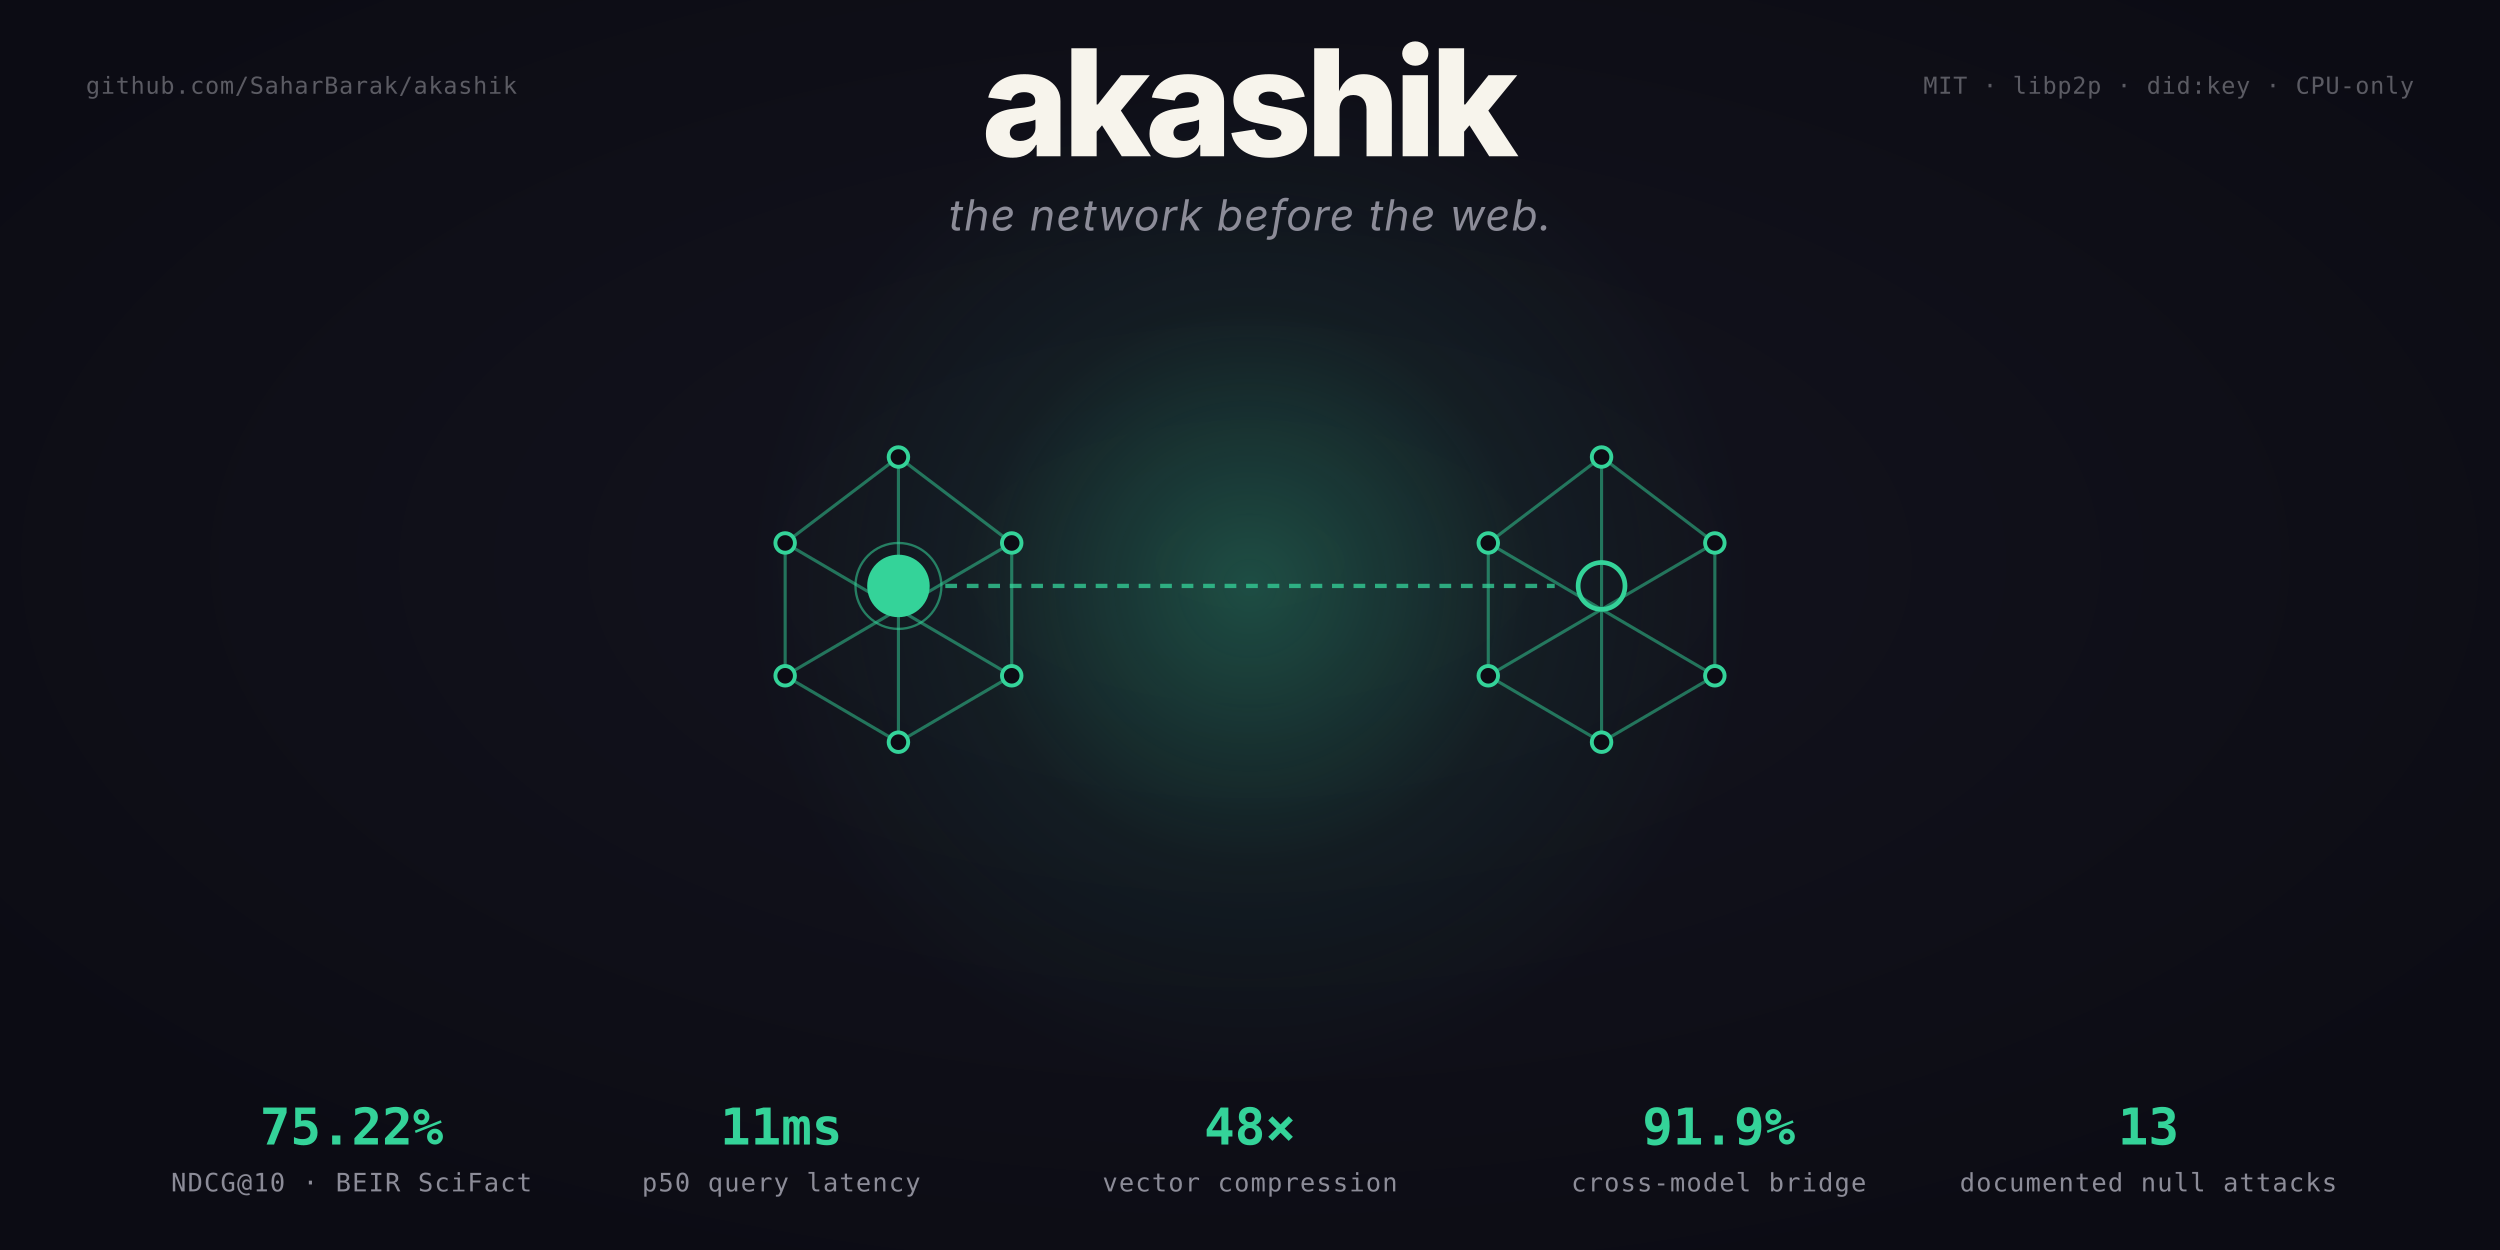
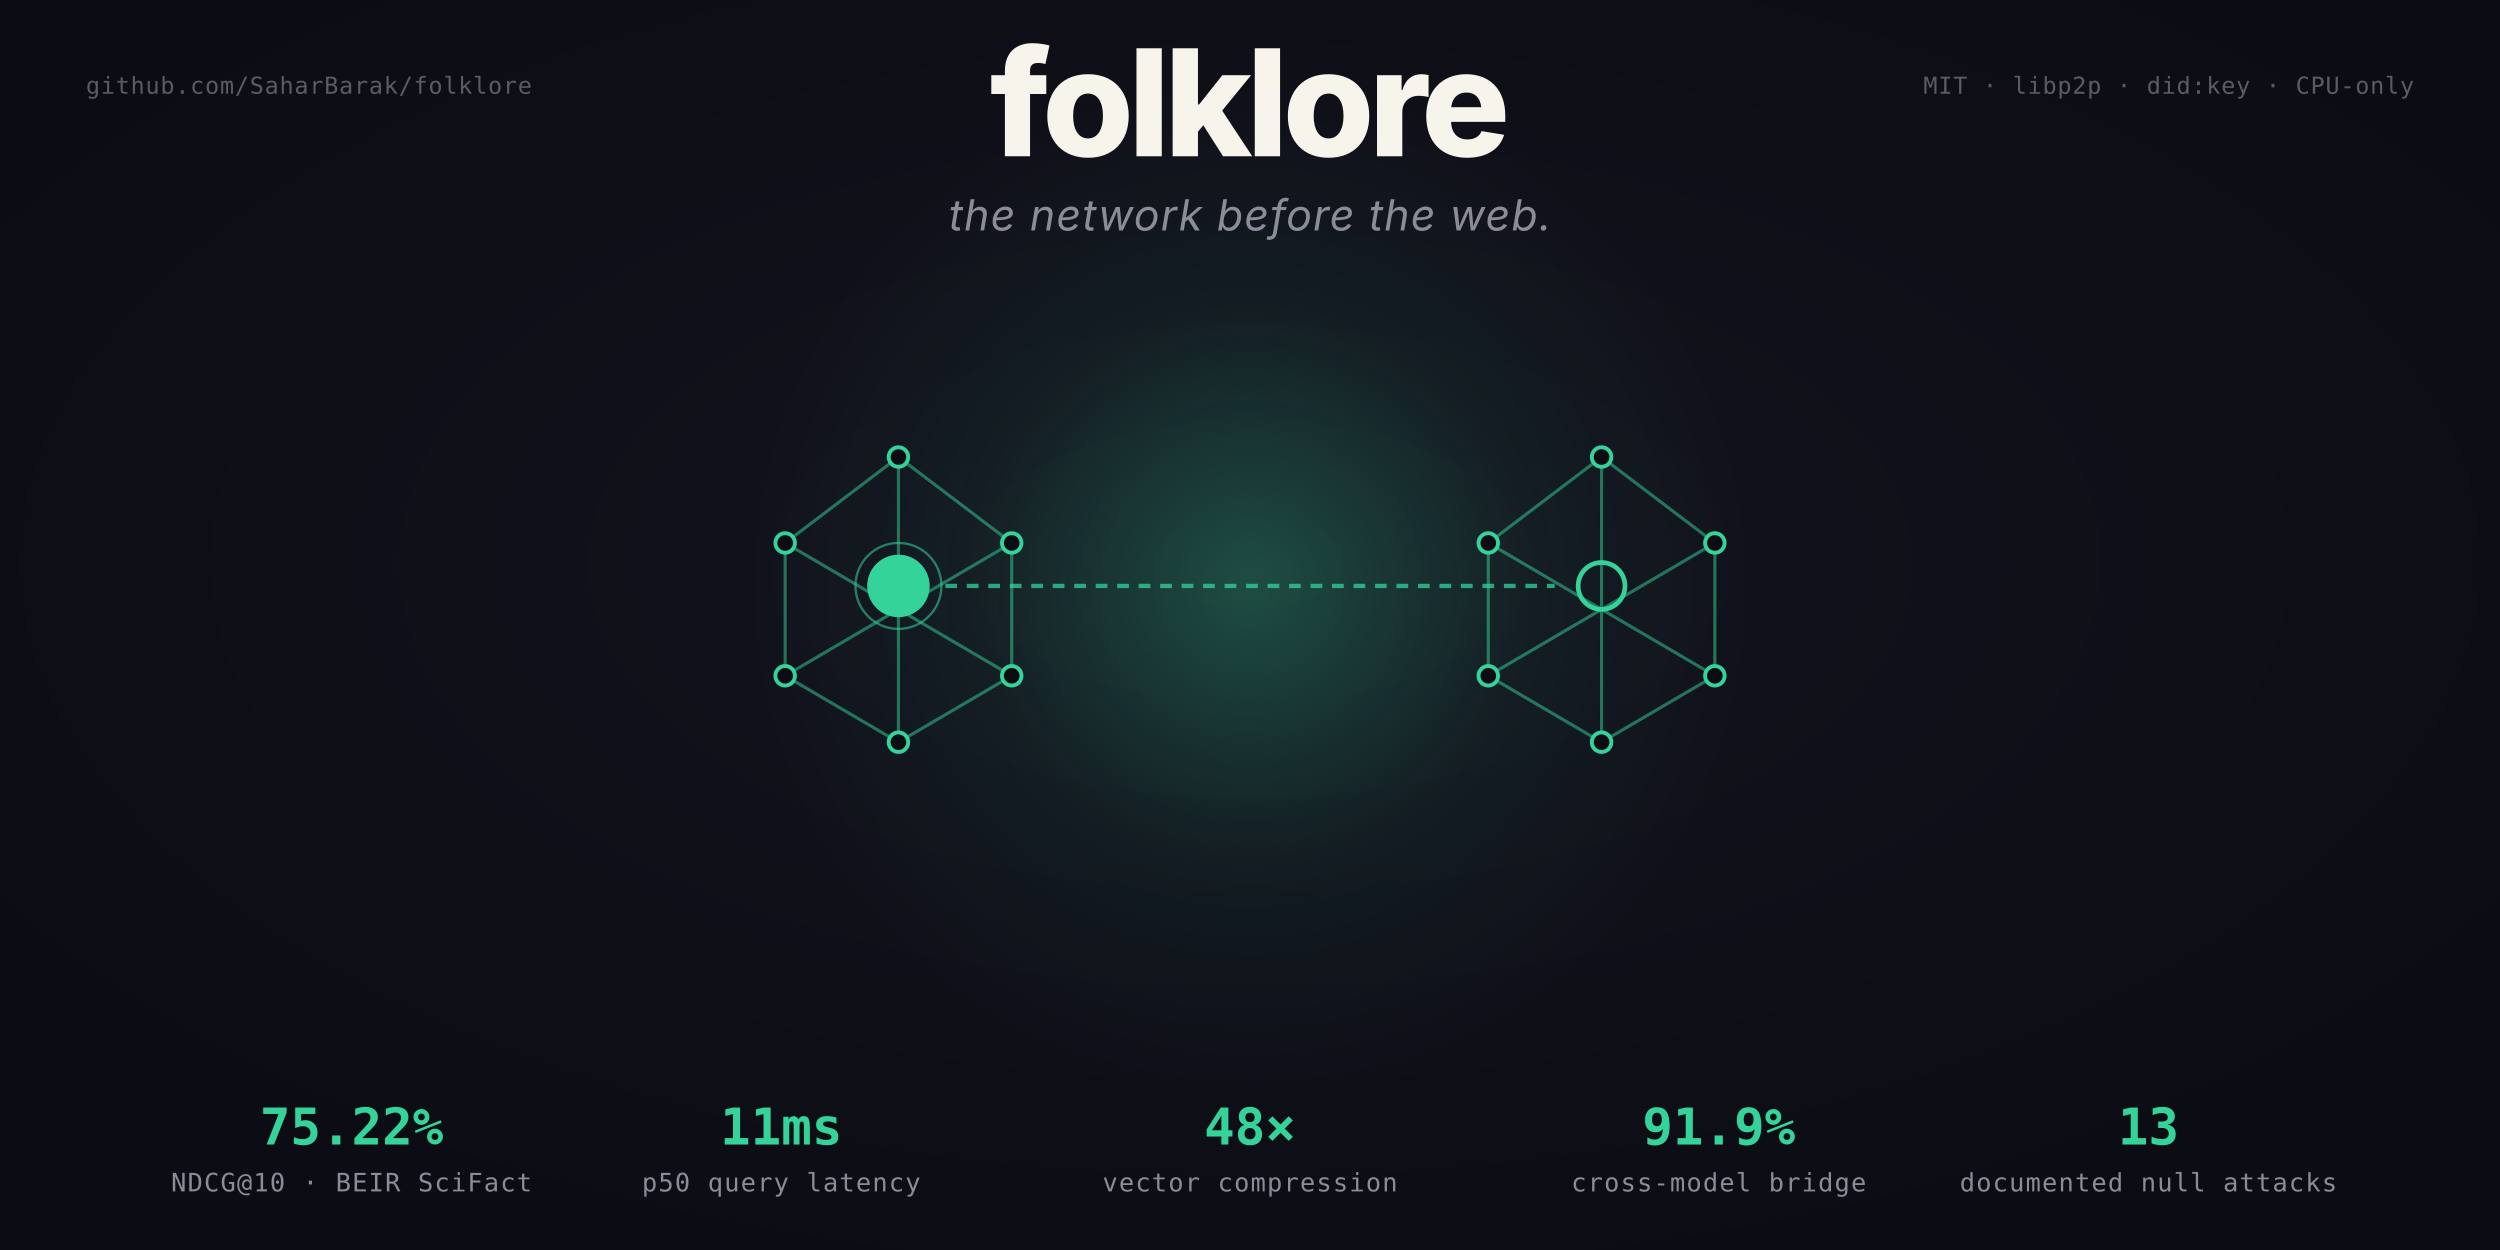
- <svg xmlns="http://www.w3.org/2000/svg" viewBox="0 0 1280 640" fill="none" role="img" aria-label="akashik — the network before the web. peer-to-peer knowledge graph for AI agents.">
+ <svg xmlns="http://www.w3.org/2000/svg" viewBox="0 0 1280 640" fill="none" role="img" aria-label="folklore — the network before the web. peer-to-peer knowledge graph for AI agents.">
  <defs>
    <radialGradient id="bgGlow" cx="50%" cy="45%" r="60%">
      <stop offset="0%" stop-color="#14141f" stop-opacity="1" />
      <stop offset="100%" stop-color="#0c0c14" stop-opacity="1" />
    </radialGradient>
    <radialGradient id="coreGlow" cx="50%" cy="50%" r="50%">
      <stop offset="0%" stop-color="#34d399" stop-opacity="0.30" />
      <stop offset="55%" stop-color="#34d399" stop-opacity="0.06" />
      <stop offset="100%" stop-color="#34d399" stop-opacity="0" />
    </radialGradient>
    <linearGradient id="divider" x1="0%" y1="0%" x2="100%" y2="0%">
      <stop offset="0%" stop-color="#34d399" stop-opacity="0" />
      <stop offset="50%" stop-color="#34d399" stop-opacity="0.6" />
      <stop offset="100%" stop-color="#34d399" stop-opacity="0" />
    </linearGradient>
  </defs>
  <rect width="1280" height="640" fill="url(#bgGlow)" />
  <g transform="translate(640 300)">
    <circle r="260" fill="url(#coreGlow)" />
    <g transform="translate(-180 0)">
      <g stroke="#34d399" stroke-width="1.6" opacity="0.5" fill="none" stroke-linecap="round">
        <line x1="0" y1="-66" x2="-58" y2="-22" />
        <line x1="0" y1="-66" x2="58" y2="-22" />
        <line x1="-58" y1="-22" x2="-58" y2="46" />
        <line x1="58" y1="-22" x2="58" y2="46" />
        <line x1="-58" y1="46" x2="0" y2="80" />
        <line x1="58" y1="46" x2="0" y2="80" />
        <line x1="0" y1="-66" x2="0" y2="80" />
        <line x1="-58" y1="-22" x2="58" y2="46" />
        <line x1="58" y1="-22" x2="-58" y2="46" />
      </g>
      <g fill="#0c0c14" stroke="#34d399" stroke-width="2">
        <circle cx="0" cy="-66" r="5" />
        <circle cx="-58" cy="-22" r="5" />
        <circle cx="58" cy="-22" r="5" />
        <circle cx="-58" cy="46" r="5" />
        <circle cx="58" cy="46" r="5" />
        <circle cx="0" cy="80" r="5" />
      </g>
      <circle r="16" fill="#34d399" />
      <circle r="22" fill="none" stroke="#34d399" stroke-width="1.2" opacity="0.55" />
    </g>
    <line x1="-156" y1="0" x2="156" y2="0" stroke="#34d399" stroke-width="2.2" stroke-dasharray="6 5" opacity="0.75" />
    <g transform="translate(180 0)">
      <g stroke="#34d399" stroke-width="1.6" opacity="0.5" fill="none" stroke-linecap="round">
        <line x1="0" y1="-66" x2="-58" y2="-22" />
        <line x1="0" y1="-66" x2="58" y2="-22" />
        <line x1="-58" y1="-22" x2="-58" y2="46" />
        <line x1="58" y1="-22" x2="58" y2="46" />
        <line x1="-58" y1="46" x2="0" y2="80" />
        <line x1="58" y1="46" x2="0" y2="80" />
        <line x1="0" y1="-66" x2="0" y2="80" />
        <line x1="-58" y1="-22" x2="58" y2="46" />
        <line x1="58" y1="-22" x2="-58" y2="46" />
      </g>
      <g fill="#0c0c14" stroke="#34d399" stroke-width="2">
        <circle cx="0" cy="-66" r="5" />
        <circle cx="-58" cy="-22" r="5" />
        <circle cx="58" cy="-22" r="5" />
        <circle cx="-58" cy="46" r="5" />
        <circle cx="58" cy="46" r="5" />
        <circle cx="0" cy="80" r="5" />
      </g>
      <circle r="12" fill="none" stroke="#34d399" stroke-width="2.4" />
    </g>
  </g>
-   <text x="640" y="80" text-anchor="middle" font-family="'Outfit', 'Inter', 'SF Pro Display', -apple-system, BlinkMacSystemFont, 'Helvetica Neue', Arial, sans-serif" font-size="76" font-weight="800" fill="#f7f4ec" letter-spacing="-3">akashik</text>
+   <text x="640" y="80" text-anchor="middle" font-family="'Outfit', 'Inter', 'SF Pro Display', -apple-system, BlinkMacSystemFont, 'Helvetica Neue', Arial, sans-serif" font-size="76" font-weight="800" fill="#f7f4ec" letter-spacing="-3">folklore</text>
  <text x="640" y="118" text-anchor="middle" font-family="'Outfit', 'Inter', 'SF Pro Display', -apple-system, BlinkMacSystemFont, 'Helvetica Neue', Arial, sans-serif" font-size="22" font-weight="400" font-style="italic" fill="#8c8c98" letter-spacing="0.6">the network before the web.</text>
  <line x1="240" y1="540" x2="1040" y2="540" stroke="url(#divider)" stroke-width="1.4" />
  <g font-family="'JetBrains Mono', 'SF Mono', 'Menlo', 'Consolas', monospace" text-anchor="middle" fill="#b4b4c0">
    <g font-size="26" font-weight="600" fill="#34d399">
      <text x="180" y="586">75.22%</text>
      <text x="400" y="586">11ms</text>
      <text x="640" y="586">48×</text>
      <text x="880" y="586">91.9%</text>
      <text x="1100" y="586">13</text>
    </g>
    <g font-size="13" font-weight="500" fill="#8c8c98" letter-spacing="0.6">
      <text x="180" y="610">NDCG@10 · BEIR SciFact</text>
      <text x="400" y="610">p50 query latency</text>
      <text x="640" y="610">vector compression</text>
      <text x="880" y="610">cross-model bridge</text>
      <text x="1100" y="610">documented null attacks</text>
    </g>
  </g>
  <g font-family="'JetBrains Mono', 'SF Mono', 'Menlo', 'Consolas', monospace" font-size="12" fill="#5b5b63" letter-spacing="0.4">
-     <text x="44" y="48">github.com/SaharBarak/akashik</text>
+     <text x="44" y="48">github.com/SaharBarak/folklore</text>
    <text x="1236" y="48" text-anchor="end">MIT · libp2p · did:key · CPU-only</text>
  </g>
</svg>
